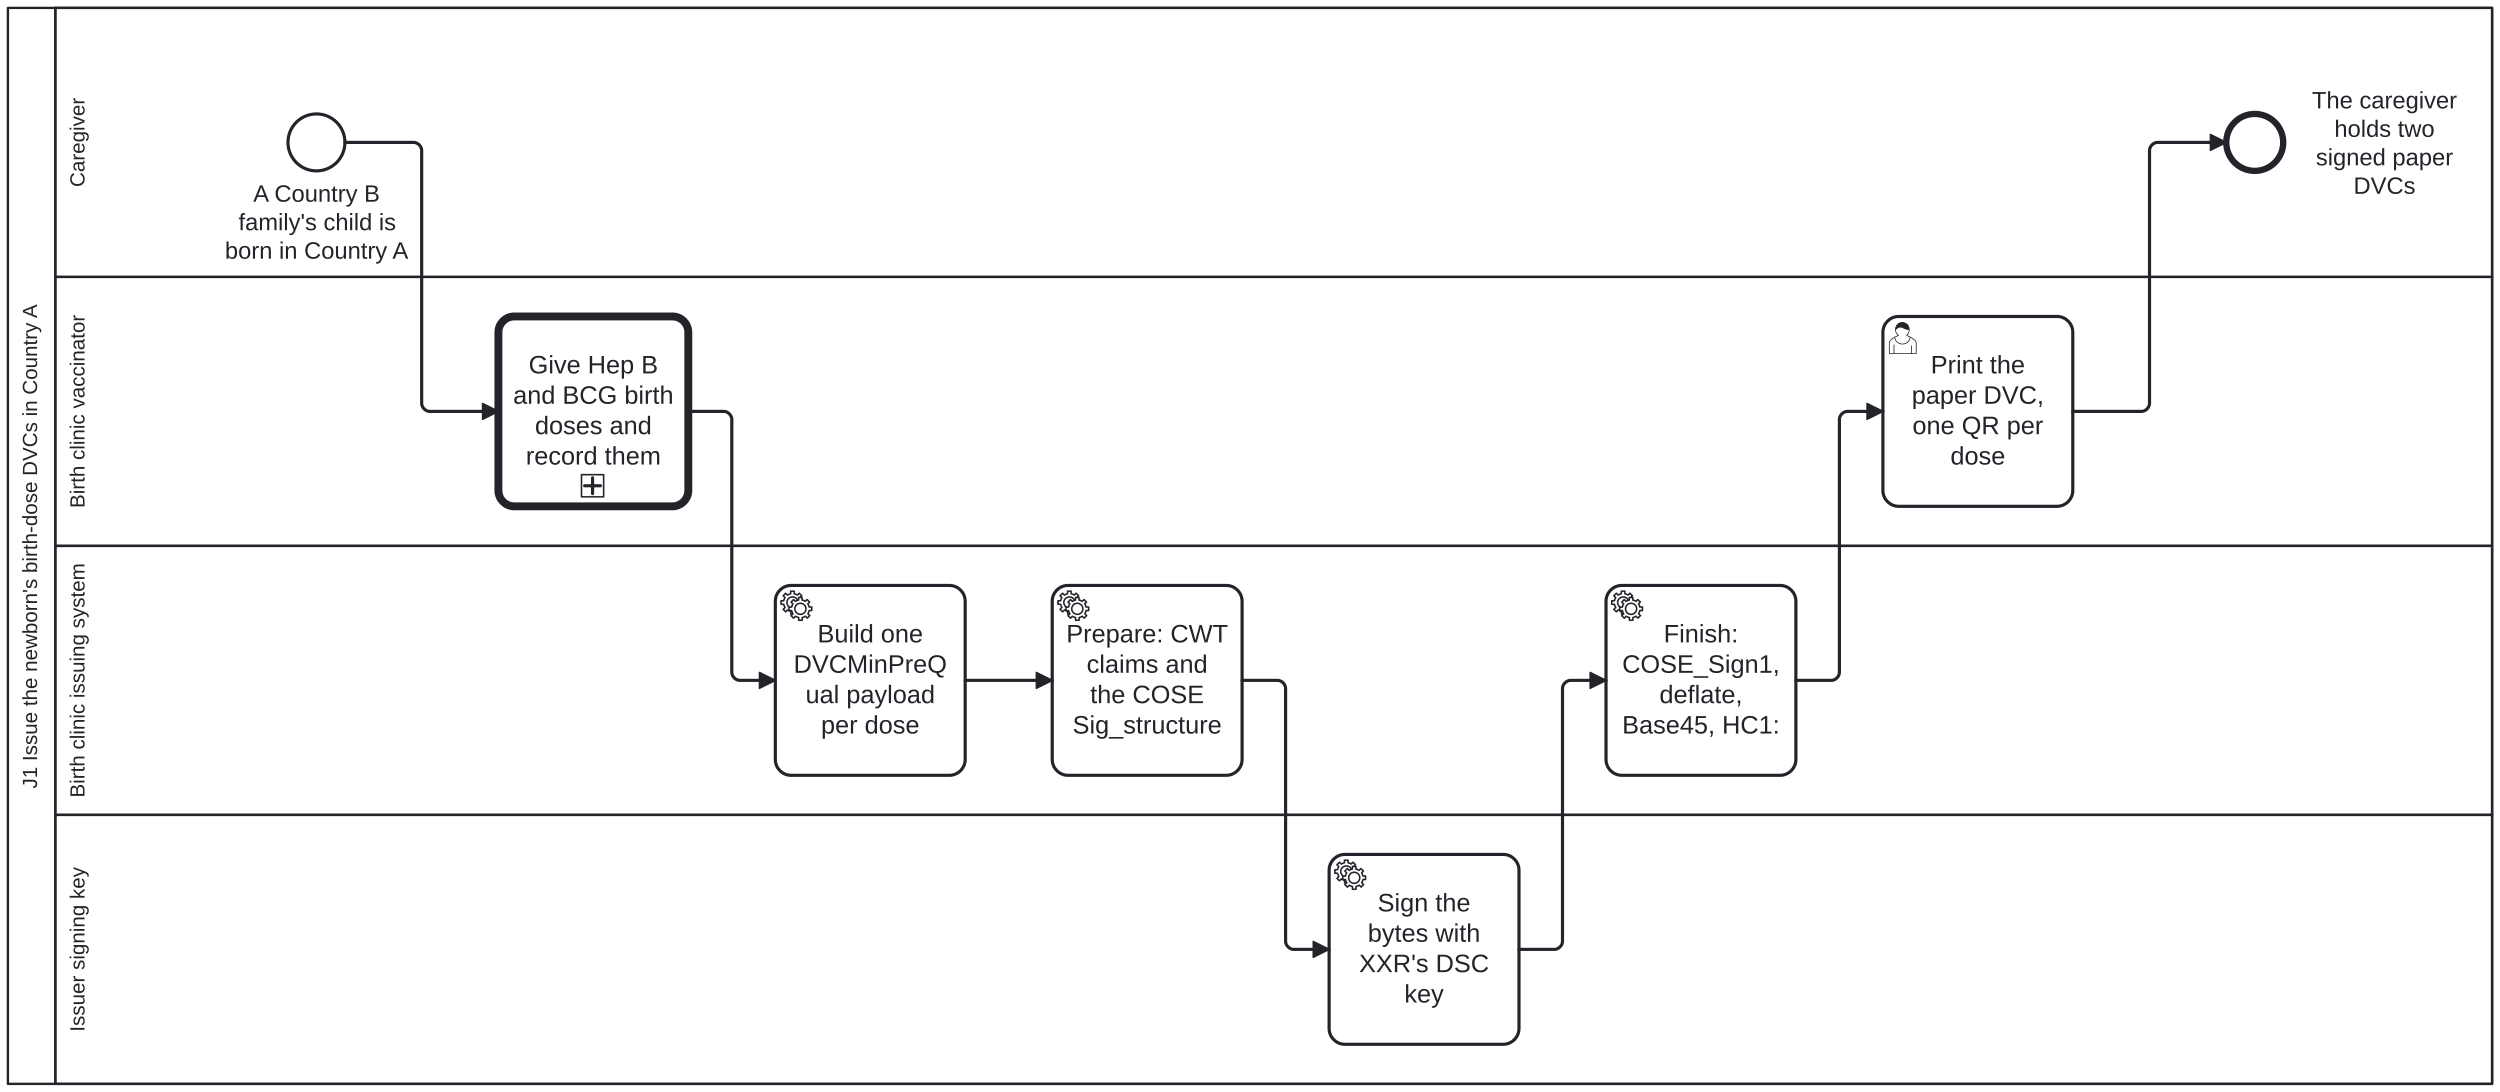
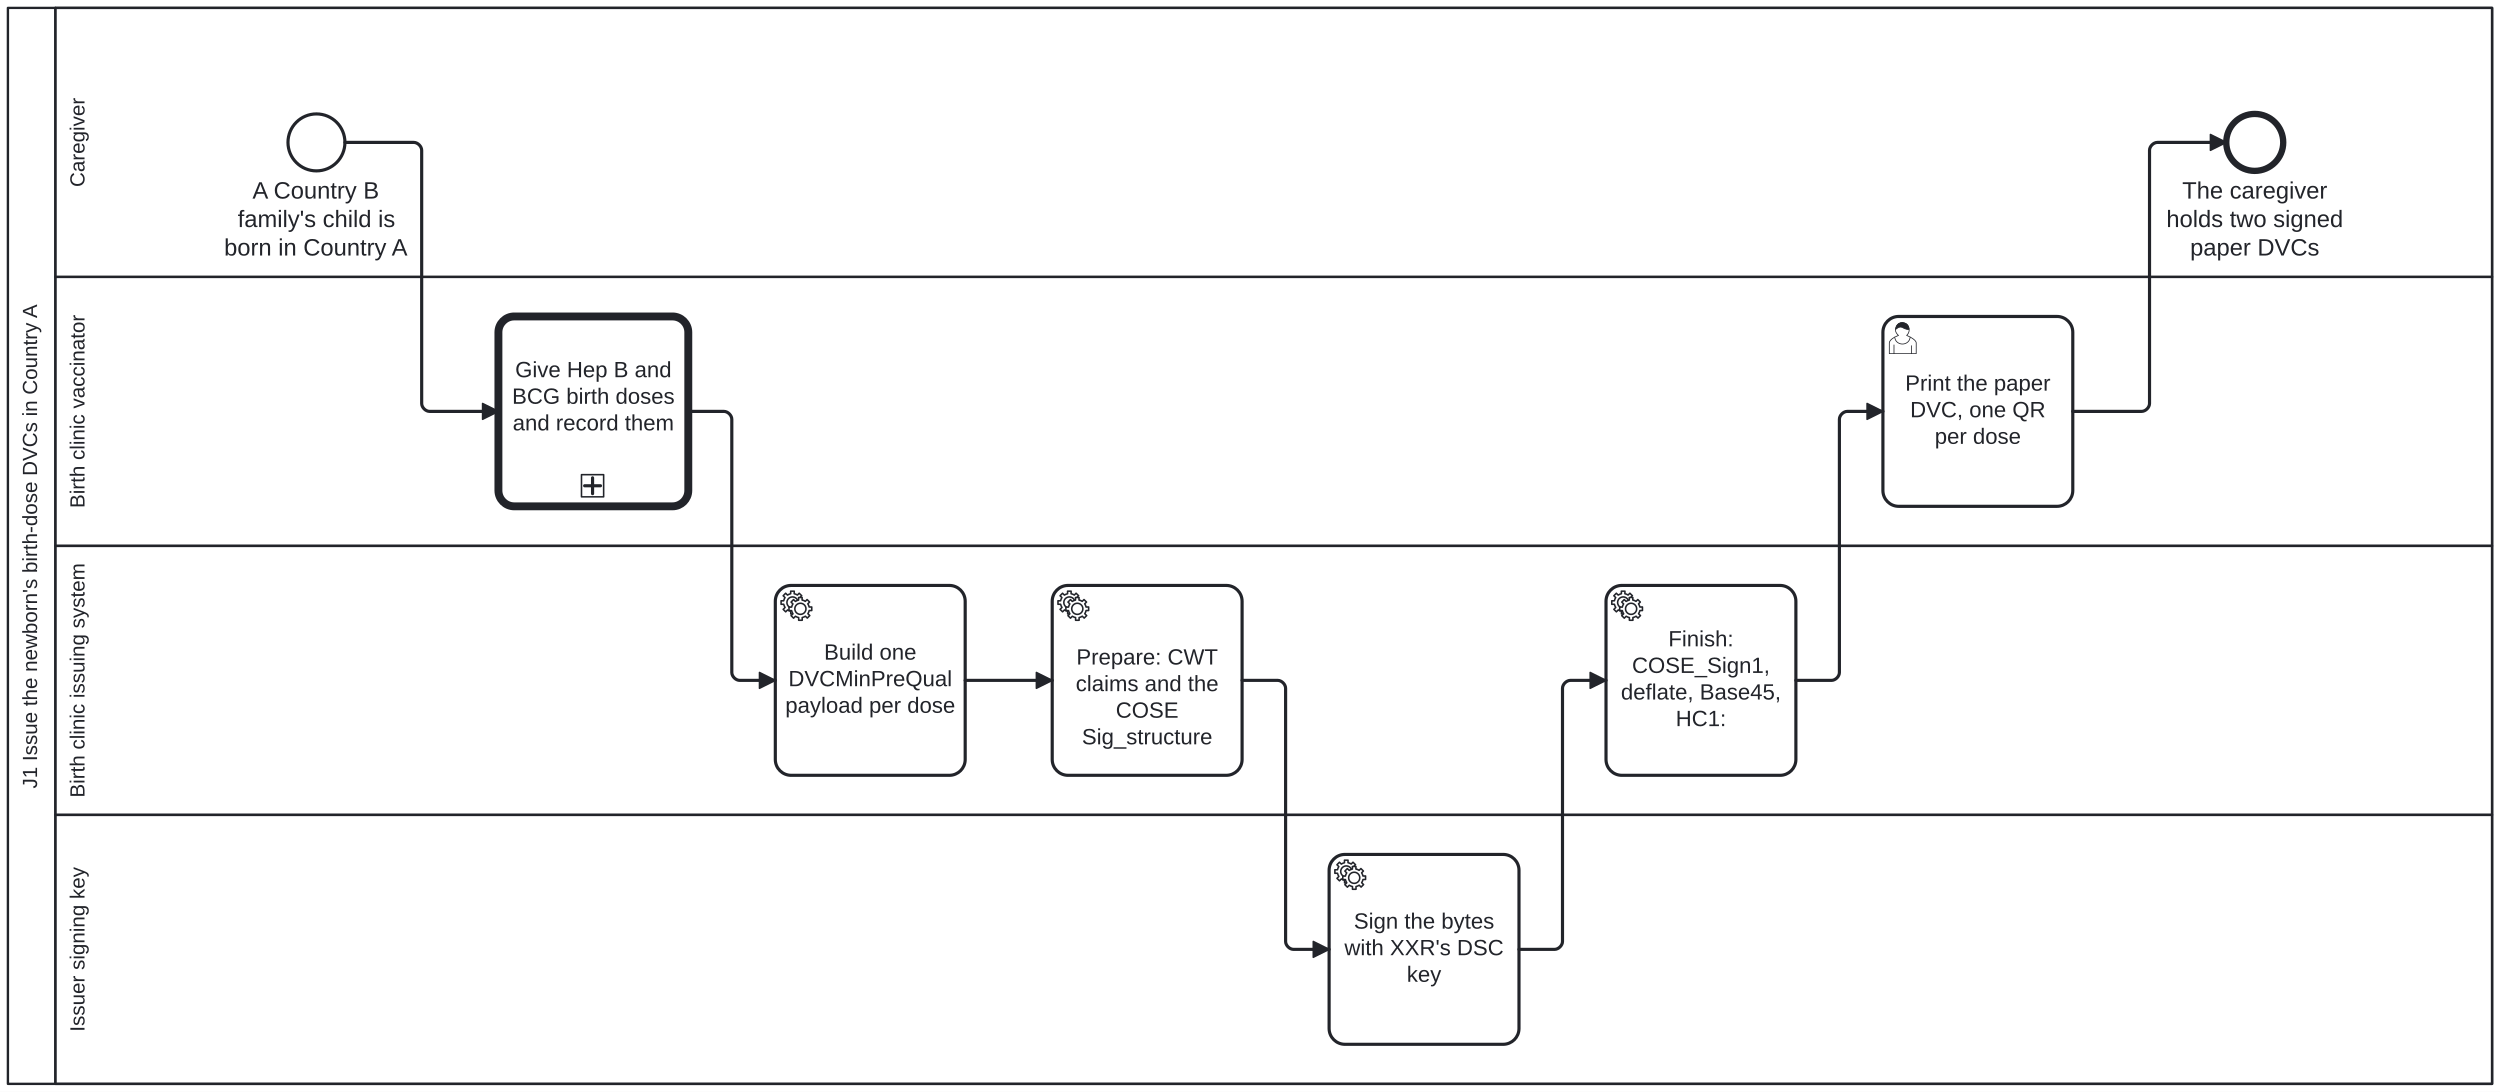
<svg xmlns="http://www.w3.org/2000/svg" width="100%" style="max-width:100%;height:auto" viewBox="95 55 1580 690" version="1.1">
  <rect x="95" y="55" width="1580" height="690" fill="#ffffff" />
  <g class="djs-group">
    <g class="djs-element djs-shape" data-element-id="Participant_Process_J1BirthDoseDvc" style="display: block;" transform="matrix(1 0 0 1 100 60)">
      <g class="djs-visual">
        <rect x="0" y="0" width="1570" height="680" rx="0" ry="0" style="stroke-linecap: round; stroke-linejoin: round; stroke: rgb(34, 36, 42); stroke-width: 1.5px; fill: white; fill-opacity: 0.95;" />
        <path style="fill: none; stroke-linecap: round; stroke-linejoin: round; stroke: rgb(34, 36, 42); stroke-width: 1.5px;" d="M30,0L30,680" />
        <text lineHeight="1.05" class="djs-label" transform="matrix(-1.83697e-16 -1 1 -1.83697e-16 0 680)" style="font-family: Arial, sans-serif; font-size: 13px; font-weight: normal; fill: rgb(34, 36, 42);">
          <tspan x="186.66" y="18.413">J1 Issue the newborn's birth-dose DVCs in Country A</tspan>
        </text>
      </g>
      <rect class="djs-hit djs-hit-all" x="0" y="0" width="1570" height="680" style="fill: none; stroke-opacity: 0; stroke: white; stroke-width: 15px;" />
    </g>
    <g class="djs-children">
      <g class="djs-group">
        <g class="djs-element djs-shape" data-element-id="Lane_issuer-key" style="display: block;" transform="matrix(1 0 0 1 130 570)">
          <g class="djs-visual">
            <rect x="0" y="0" width="1540" height="170" rx="0" ry="0" style="stroke-linecap: round; stroke-linejoin: round; stroke: rgb(34, 36, 42); stroke-width: 1.5px; fill: white; fill-opacity: 0.25;" />
            <text lineHeight="1.05" class="djs-label" transform="matrix(-1.83697e-16 -1 1 -1.83697e-16 0 170)" style="font-family: Arial, sans-serif; font-size: 13px; font-weight: normal; fill: rgb(34, 36, 42);">
              <tspan x="32.975" y="18.413">Issuer signing key</tspan>
            </text>
          </g>
          <rect class="djs-hit djs-hit-all" x="0" y="0" width="1540" height="170" style="fill: none; stroke-opacity: 0; stroke: white; stroke-width: 15px;" />
        </g>
      </g>
      <g class="djs-group">
        <g class="djs-element djs-shape" data-element-id="Lane_birth-clinic-system" style="display: block;" transform="matrix(1 0 0 1 130 400)">
          <g class="djs-visual">
            <rect x="0" y="0" width="1540" height="170" rx="0" ry="0" style="stroke-linecap: round; stroke-linejoin: round; stroke: rgb(34, 36, 42); stroke-width: 1.5px; fill: white; fill-opacity: 0.25;" />
            <text lineHeight="1.05" class="djs-label" transform="matrix(-1.83697e-16 -1 1 -1.83697e-16 0 170)" style="font-family: Arial, sans-serif; font-size: 13px; font-weight: normal; fill: rgb(34, 36, 42);">
              <tspan x="10.951" y="18.413">Birth clinic issuing system</tspan>
            </text>
          </g>
          <rect class="djs-hit djs-hit-all" x="0" y="0" width="1540" height="170" style="fill: none; stroke-opacity: 0; stroke: white; stroke-width: 15px;" />
        </g>
      </g>
      <g class="djs-group">
        <g class="djs-element djs-shape" data-element-id="Lane_birth-clinic-vaccinator" style="display: block;" transform="matrix(1 0 0 1 130 230)">
          <g class="djs-visual">
            <rect x="0" y="0" width="1540" height="170" rx="0" ry="0" style="stroke-linecap: round; stroke-linejoin: round; stroke: rgb(34, 36, 42); stroke-width: 1.5px; fill: white; fill-opacity: 0.25;" />
            <text lineHeight="1.05" class="djs-label" transform="matrix(-1.83697e-16 -1 1 -1.83697e-16 0 170)" style="font-family: Arial, sans-serif; font-size: 13px; font-weight: normal; fill: rgb(34, 36, 42);">
              <tspan x="23.951" y="18.413">Birth clinic vaccinator</tspan>
            </text>
          </g>
          <rect class="djs-hit djs-hit-all" x="0" y="0" width="1540" height="170" style="fill: none; stroke-opacity: 0; stroke: white; stroke-width: 15px;" />
        </g>
      </g>
      <g class="djs-group">
        <g class="djs-element djs-shape" data-element-id="Lane_caregiver" style="display: block;" transform="matrix(1 0 0 1 130 60)">
          <g class="djs-visual">
            <rect x="0" y="0" width="1540" height="170" rx="0" ry="0" style="stroke-linecap: round; stroke-linejoin: round; stroke: rgb(34, 36, 42); stroke-width: 1.5px; fill: white; fill-opacity: 0.25;" />
            <text lineHeight="1.05" class="djs-label" transform="matrix(-1.83697e-16 -1 1 -1.83697e-16 0 170)" style="font-family: Arial, sans-serif; font-size: 13px; font-weight: normal; fill: rgb(34, 36, 42);">
              <tspan x="56.823" y="18.413">Caregiver</tspan>
            </text>
          </g>
          <rect class="djs-hit djs-hit-all" x="0" y="0" width="1540" height="170" style="fill: none; stroke-opacity: 0; stroke: white; stroke-width: 15px;" />
        </g>
      </g>
      <g class="djs-group">
        <g class="djs-element djs-shape" data-element-id="Start" style="display: block;" transform="matrix(1 0 0 1 277 127)">
          <g class="djs-visual">
            <circle cx="18" cy="18" r="18" style="stroke-linecap: round; stroke-linejoin: round; stroke: rgb(34, 36, 42); stroke-width: 2px; fill: white; fill-opacity: 0.95;" />
          </g>
          <rect class="djs-hit djs-hit-all" x="0" y="0" width="36" height="36" style="fill: none; stroke-opacity: 0; stroke: white; stroke-width: 15px;" />
        </g>
      </g>
      <g class="djs-group">
-         <g class="djs-element djs-shape" data-element-id="Start_label" style="display: block;" transform="matrix(1 0 0 1 237 169)">
+         <g class="djs-element djs-shape" data-element-id="Start_label" style="display: block;" transform="matrix(1 0 0 1 217.0469 167)">
          <g class="djs-visual">
            <text lineHeight="1.2" class="djs-label" style="font-family: Arial, sans-serif; font-size: 15px; font-weight: normal; fill: rgb(34, 36, 42);">
-               <tspan x="18.067" y="13.5">A Country B </tspan>
-               <tspan x="8.725" y="31.5">family's child is </tspan>
-               <tspan x="0.137" y="49.5">born in Country A</tspan>
-             </text>
-           </g>
-           <rect class="djs-hit djs-hit-all" x="0" y="0" width="117" height="54" style="fill: none; stroke-opacity: 0; stroke: white; stroke-width: 15px;" />
+               <tspan x="37.52" y="13.5">A Country B</tspan>
+               <tspan x="28.178" y="31.5">family's child is</tspan>
+               <tspan x="19.59" y="49.5">born in Country A</tspan>
+             </text>
+           </g>
+           <rect class="djs-hit djs-hit-all" x="0" y="0" width="155.906" height="54" style="fill: none; stroke-opacity: 0; stroke: white; stroke-width: 15px;" />
        </g>
      </g>
      <g class="djs-group">
        <g class="djs-element djs-shape" data-element-id="Task_Vaccinate" style="display: block;" transform="matrix(1 0 0 1 410 255)">
          <g class="djs-visual">
            <rect x="0" y="0" width="120" height="120" rx="10" ry="10" style="stroke-linecap: round; stroke-linejoin: round; stroke: rgb(34, 36, 42); stroke-width: 5px; fill: white; fill-opacity: 0.95;" />
-             <text lineHeight="1.2" class="djs-label" style="font-family: Arial, sans-serif; font-size: 16px; font-weight: normal; fill: rgb(34, 36, 42);">
-               <tspan x="19.094" y="36">Give Hep B </tspan>
-               <tspan x="9.309" y="55.2">and BCG birth</tspan>
-               <tspan x="23.082" y="74.4">doses and </tspan>
-               <tspan x="17.316" y="93.6">record them</tspan>
+             <text lineHeight="1.2" class="djs-label" transform="translate(0 25.8)" style="font-family: Arial, sans-serif; font-size: 14px; font-weight: normal; fill: rgb(34, 36, 42);">
+               <tspan x="10.583" y="12.6">Give Hep B and</tspan>
+               <tspan x="8.645" y="29.4">BCG birth doses</tspan>
+               <tspan x="9.028" y="46.2">and record them</tspan>
            </text>
            <rect x="0" y="0" width="14" height="14" rx="0" ry="0" style="stroke-linecap: round; stroke-linejoin: round; stroke: rgb(34, 36, 42); stroke-width: 1px; fill: white;" transform="matrix(1 0 0 1 52.5 100)" />
            <path data-marker="sub-process" d="m52.5,100 m 7,2 l 0,10 m -5,-5 l 10,0" style="fill: white; stroke-linecap: round; stroke-linejoin: round; stroke: rgb(34, 36, 42); stroke-width: 2px;" />
          </g>
          <rect class="djs-hit djs-hit-all" x="0" y="0" width="120" height="120" style="fill: none; stroke-opacity: 0; stroke: white; stroke-width: 15px;" />
        </g>
      </g>
      <g class="djs-group">
        <g class="djs-element djs-shape" data-element-id="Task_Payload" style="display: block;" transform="matrix(1 0 0 1 585 425)">
          <g class="djs-visual">
            <rect x="0" y="0" width="120" height="120" rx="10" ry="10" style="stroke-linecap: round; stroke-linejoin: round; stroke: rgb(34, 36, 42); stroke-width: 2px; fill: white; fill-opacity: 0.95;" />
-             <text lineHeight="1.2" class="djs-label" style="font-family: Arial, sans-serif; font-size: 16px; font-weight: normal; fill: rgb(34, 36, 42);">
-               <tspan x="26.641" y="36">Build one </tspan>
-               <tspan x="11.547" y="55.2">DVCMinPreQ</tspan>
-               <tspan x="19.078" y="74.4">ual payload </tspan>
-               <tspan x="28.867" y="93.6">per dose</tspan>
+             <text lineHeight="1.2" class="djs-label" transform="translate(0 34.3)" style="font-family: Arial, sans-serif; font-size: 14px; font-weight: normal; fill: rgb(34, 36, 42);">
+               <tspan x="30.811" y="12.6">Build one</tspan>
+               <tspan x="8.262" y="29.4">DVCMinPreQual</tspan>
+               <tspan x="6.293" y="46.2">payload per dose</tspan>
            </text>
            <circle cx="5" cy="5" r="5" transform="translate(6, 6)" style="stroke-linecap: round; stroke-linejoin: round; stroke: none; stroke-width: 2px; fill: white;" />
            <path d="m 12,18 v -1.713 c 0.352,-0.07 0.704,-0.178 1.048,-0.321 0.344,-0.145 0.666,-0.321 0.966,-0.521 l 1.194,1.18 1.567,-1.577 -1.195,-1.18 c 0.403,-0.614 0.683,-1.299 0.825,-2.018 l 1.622,-0.01 v -2.22 l -1.637,0.01 c -0.073,-0.352 -0.178,-0.7 -0.324,-1.044 -0.145,-0.344 -0.321,-0.664 -0.523,-0.962 l 1.131,-1.136 -1.583,-1.563 -1.13,1.136 c -0.614,-0.401 -1.303,-0.681 -2.023,-0.822 l 0.009,-1.619 h -2.241 l 0.004,1.631 c -0.354,0.074 -0.705,0.18 -1.05,0.324 -0.344,0.144 -0.665,0.321 -0.964,0.52 l -1.17,-1.158 -1.567,1.579 1.168,1.157 c -0.403,0.613 -0.683,1.298 -0.825,2.017 l -1.659,0.003 v 2.222 l 1.672,-0.006 c 0.073,0.351 0.18,0.702 0.324,1.045 0.145,0.344 0.321,0.664 0.523,0.961 l -1.199,1.197 1.584,1.56 1.196,-1.193 c 0.614,0.403 1.303,0.682 2.023,0.823 l 7.19e-4,1.699 h 2.227 z m 0.221,-3.996 c -1.789,0.75 -3.858,-0.093 -4.61,-1.874 -0.752,-1.783 0.091,-3.846 1.88,-4.596 1.788,-0.749 3.857,0.093 4.609,1.874 0.752,1.782 -0.091,3.846 -1.88,4.596 z" style="fill: white; stroke-linecap: round; stroke-linejoin: round; stroke: rgb(34, 36, 42); stroke-width: 1px;" />
            <circle cx="5" cy="5" r="5" transform="translate(11, 10)" style="stroke-linecap: round; stroke-linejoin: round; stroke: none; stroke-width: 2px; fill: white;" />
            <path d="m 17,22 v -1.713 c 0.352,-0.07 0.704,-0.178 1.048,-0.321 0.344,-0.145 0.666,-0.321 0.966,-0.521 l 1.194,1.18 1.567,-1.577 -1.195,-1.18 c 0.403,-0.614 0.683,-1.299 0.825,-2.018 l 1.622,-0.01 v -2.22 l -1.637,0.01 c -0.073,-0.352 -0.178,-0.7 -0.324,-1.044 -0.145,-0.344 -0.321,-0.664 -0.523,-0.962 l 1.131,-1.136 -1.583,-1.563 -1.13,1.136 c -0.614,-0.401 -1.303,-0.681 -2.023,-0.822 l 0.009,-1.619 h -2.241 l 0.004,1.631 c -0.354,0.074 -0.705,0.18 -1.05,0.324 -0.344,0.144 -0.665,0.321 -0.964,0.52 l -1.17,-1.158 -1.567,1.579 1.168,1.157 c -0.403,0.613 -0.683,1.298 -0.825,2.017 l -1.659,0.003 v 2.222 l 1.672,-0.006 c 0.073,0.351 0.18,0.702 0.324,1.045 0.145,0.344 0.321,0.664 0.523,0.961 l -1.199,1.197 1.584,1.56 1.196,-1.193 c 0.614,0.403 1.303,0.682 2.023,0.823 l 7.19e-4,1.699 h 2.227 z m 0.221,-3.996 c -1.789,0.75 -3.858,-0.093 -4.61,-1.874 -0.752,-1.783 0.091,-3.846 1.88,-4.596 1.788,-0.749 3.857,0.093 4.609,1.874 0.752,1.782 -0.091,3.846 -1.88,4.596 z" style="fill: white; stroke-linecap: round; stroke-linejoin: round; stroke: rgb(34, 36, 42); stroke-width: 1px;" />
          </g>
          <rect class="djs-hit djs-hit-all" x="0" y="0" width="120" height="120" style="fill: none; stroke-opacity: 0; stroke: white; stroke-width: 15px;" />
        </g>
      </g>
      <g class="djs-group">
        <g class="djs-element djs-shape" data-element-id="Task_Prepare" style="display: block;" transform="matrix(1 0 0 1 760 425)">
          <g class="djs-visual">
            <rect x="0" y="0" width="120" height="120" rx="10" ry="10" style="stroke-linecap: round; stroke-linejoin: round; stroke: rgb(34, 36, 42); stroke-width: 2px; fill: white; fill-opacity: 0.95;" />
-             <text lineHeight="1.2" class="djs-label" style="font-family: Arial, sans-serif; font-size: 16px; font-weight: normal; fill: rgb(34, 36, 42);">
-               <tspan x="8.879" y="36">Prepare: CWT </tspan>
-               <tspan x="21.762" y="55.2">claims and </tspan>
-               <tspan x="23.984" y="74.4">the COSE </tspan>
-               <tspan x="12.867" y="93.6">Sig_structure</tspan>
+             <text lineHeight="1.2" class="djs-label" transform="translate(0 37.4)" style="font-family: Arial, sans-serif; font-size: 14px; font-weight: normal; fill: rgb(34, 36, 42);">
+               <tspan x="15.269" y="12.6">Prepare: CWT</tspan>
+               <tspan x="14.866" y="29.4">claims and the</tspan>
+               <tspan x="40.162" y="46.2">COSE</tspan>
+               <tspan x="18.759" y="63">Sig_structure</tspan>
            </text>
            <circle cx="5" cy="5" r="5" transform="translate(6, 6)" style="stroke-linecap: round; stroke-linejoin: round; stroke: none; stroke-width: 2px; fill: white;" />
            <path d="m 12,18 v -1.713 c 0.352,-0.07 0.704,-0.178 1.048,-0.321 0.344,-0.145 0.666,-0.321 0.966,-0.521 l 1.194,1.18 1.567,-1.577 -1.195,-1.18 c 0.403,-0.614 0.683,-1.299 0.825,-2.018 l 1.622,-0.01 v -2.22 l -1.637,0.01 c -0.073,-0.352 -0.178,-0.7 -0.324,-1.044 -0.145,-0.344 -0.321,-0.664 -0.523,-0.962 l 1.131,-1.136 -1.583,-1.563 -1.13,1.136 c -0.614,-0.401 -1.303,-0.681 -2.023,-0.822 l 0.009,-1.619 h -2.241 l 0.004,1.631 c -0.354,0.074 -0.705,0.18 -1.05,0.324 -0.344,0.144 -0.665,0.321 -0.964,0.52 l -1.17,-1.158 -1.567,1.579 1.168,1.157 c -0.403,0.613 -0.683,1.298 -0.825,2.017 l -1.659,0.003 v 2.222 l 1.672,-0.006 c 0.073,0.351 0.18,0.702 0.324,1.045 0.145,0.344 0.321,0.664 0.523,0.961 l -1.199,1.197 1.584,1.56 1.196,-1.193 c 0.614,0.403 1.303,0.682 2.023,0.823 l 7.19e-4,1.699 h 2.227 z m 0.221,-3.996 c -1.789,0.75 -3.858,-0.093 -4.61,-1.874 -0.752,-1.783 0.091,-3.846 1.88,-4.596 1.788,-0.749 3.857,0.093 4.609,1.874 0.752,1.782 -0.091,3.846 -1.88,4.596 z" style="fill: white; stroke-linecap: round; stroke-linejoin: round; stroke: rgb(34, 36, 42); stroke-width: 1px;" />
            <circle cx="5" cy="5" r="5" transform="translate(11, 10)" style="stroke-linecap: round; stroke-linejoin: round; stroke: none; stroke-width: 2px; fill: white;" />
            <path d="m 17,22 v -1.713 c 0.352,-0.07 0.704,-0.178 1.048,-0.321 0.344,-0.145 0.666,-0.321 0.966,-0.521 l 1.194,1.18 1.567,-1.577 -1.195,-1.18 c 0.403,-0.614 0.683,-1.299 0.825,-2.018 l 1.622,-0.01 v -2.22 l -1.637,0.01 c -0.073,-0.352 -0.178,-0.7 -0.324,-1.044 -0.145,-0.344 -0.321,-0.664 -0.523,-0.962 l 1.131,-1.136 -1.583,-1.563 -1.13,1.136 c -0.614,-0.401 -1.303,-0.681 -2.023,-0.822 l 0.009,-1.619 h -2.241 l 0.004,1.631 c -0.354,0.074 -0.705,0.18 -1.05,0.324 -0.344,0.144 -0.665,0.321 -0.964,0.52 l -1.17,-1.158 -1.567,1.579 1.168,1.157 c -0.403,0.613 -0.683,1.298 -0.825,2.017 l -1.659,0.003 v 2.222 l 1.672,-0.006 c 0.073,0.351 0.18,0.702 0.324,1.045 0.145,0.344 0.321,0.664 0.523,0.961 l -1.199,1.197 1.584,1.56 1.196,-1.193 c 0.614,0.403 1.303,0.682 2.023,0.823 l 7.19e-4,1.699 h 2.227 z m 0.221,-3.996 c -1.789,0.75 -3.858,-0.093 -4.61,-1.874 -0.752,-1.783 0.091,-3.846 1.88,-4.596 1.788,-0.749 3.857,0.093 4.609,1.874 0.752,1.782 -0.091,3.846 -1.88,4.596 z" style="fill: white; stroke-linecap: round; stroke-linejoin: round; stroke: rgb(34, 36, 42); stroke-width: 1px;" />
          </g>
          <rect class="djs-hit djs-hit-all" x="0" y="0" width="120" height="120" style="fill: none; stroke-opacity: 0; stroke: white; stroke-width: 15px;" />
        </g>
      </g>
      <g class="djs-group">
        <g class="djs-element djs-shape" data-element-id="Task_Sign" style="display: block;" transform="matrix(1 0 0 1 935 595)">
          <g class="djs-visual">
            <rect x="0" y="0" width="120" height="120" rx="10" ry="10" style="stroke-linecap: round; stroke-linejoin: round; stroke: rgb(34, 36, 42); stroke-width: 2px; fill: white; fill-opacity: 0.95;" />
-             <text lineHeight="1.2" class="djs-label" style="font-family: Arial, sans-serif; font-size: 16px; font-weight: normal; fill: rgb(34, 36, 42);">
-               <tspan x="30.645" y="36">Sign the </tspan>
-               <tspan x="24.43" y="55.2">bytes with </tspan>
-               <tspan x="18.91" y="74.4">XXR's DSC </tspan>
-               <tspan x="47.551" y="93.6">key</tspan>
+             <text lineHeight="1.2" class="djs-label" transform="translate(0 34.3)" style="font-family: Arial, sans-serif; font-size: 14px; font-weight: normal; fill: rgb(34, 36, 42);">
+               <tspan x="15.638" y="12.6">Sign the bytes</tspan>
+               <tspan x="9.653" y="29.4">with XXR's DSC</tspan>
+               <tspan x="49.107" y="46.2">key</tspan>
            </text>
            <circle cx="5" cy="5" r="5" transform="translate(6, 6)" style="stroke-linecap: round; stroke-linejoin: round; stroke: none; stroke-width: 2px; fill: white;" />
            <path d="m 12,18 v -1.713 c 0.352,-0.07 0.704,-0.178 1.048,-0.321 0.344,-0.145 0.666,-0.321 0.966,-0.521 l 1.194,1.18 1.567,-1.577 -1.195,-1.18 c 0.403,-0.614 0.683,-1.299 0.825,-2.018 l 1.622,-0.01 v -2.22 l -1.637,0.01 c -0.073,-0.352 -0.178,-0.7 -0.324,-1.044 -0.145,-0.344 -0.321,-0.664 -0.523,-0.962 l 1.131,-1.136 -1.583,-1.563 -1.13,1.136 c -0.614,-0.401 -1.303,-0.681 -2.023,-0.822 l 0.009,-1.619 h -2.241 l 0.004,1.631 c -0.354,0.074 -0.705,0.18 -1.05,0.324 -0.344,0.144 -0.665,0.321 -0.964,0.52 l -1.17,-1.158 -1.567,1.579 1.168,1.157 c -0.403,0.613 -0.683,1.298 -0.825,2.017 l -1.659,0.003 v 2.222 l 1.672,-0.006 c 0.073,0.351 0.18,0.702 0.324,1.045 0.145,0.344 0.321,0.664 0.523,0.961 l -1.199,1.197 1.584,1.56 1.196,-1.193 c 0.614,0.403 1.303,0.682 2.023,0.823 l 7.19e-4,1.699 h 2.227 z m 0.221,-3.996 c -1.789,0.75 -3.858,-0.093 -4.61,-1.874 -0.752,-1.783 0.091,-3.846 1.88,-4.596 1.788,-0.749 3.857,0.093 4.609,1.874 0.752,1.782 -0.091,3.846 -1.88,4.596 z" style="fill: white; stroke-linecap: round; stroke-linejoin: round; stroke: rgb(34, 36, 42); stroke-width: 1px;" />
            <circle cx="5" cy="5" r="5" transform="translate(11, 10)" style="stroke-linecap: round; stroke-linejoin: round; stroke: none; stroke-width: 2px; fill: white;" />
            <path d="m 17,22 v -1.713 c 0.352,-0.07 0.704,-0.178 1.048,-0.321 0.344,-0.145 0.666,-0.321 0.966,-0.521 l 1.194,1.18 1.567,-1.577 -1.195,-1.18 c 0.403,-0.614 0.683,-1.299 0.825,-2.018 l 1.622,-0.01 v -2.22 l -1.637,0.01 c -0.073,-0.352 -0.178,-0.7 -0.324,-1.044 -0.145,-0.344 -0.321,-0.664 -0.523,-0.962 l 1.131,-1.136 -1.583,-1.563 -1.13,1.136 c -0.614,-0.401 -1.303,-0.681 -2.023,-0.822 l 0.009,-1.619 h -2.241 l 0.004,1.631 c -0.354,0.074 -0.705,0.18 -1.05,0.324 -0.344,0.144 -0.665,0.321 -0.964,0.52 l -1.17,-1.158 -1.567,1.579 1.168,1.157 c -0.403,0.613 -0.683,1.298 -0.825,2.017 l -1.659,0.003 v 2.222 l 1.672,-0.006 c 0.073,0.351 0.18,0.702 0.324,1.045 0.145,0.344 0.321,0.664 0.523,0.961 l -1.199,1.197 1.584,1.56 1.196,-1.193 c 0.614,0.403 1.303,0.682 2.023,0.823 l 7.19e-4,1.699 h 2.227 z m 0.221,-3.996 c -1.789,0.75 -3.858,-0.093 -4.61,-1.874 -0.752,-1.783 0.091,-3.846 1.88,-4.596 1.788,-0.749 3.857,0.093 4.609,1.874 0.752,1.782 -0.091,3.846 -1.88,4.596 z" style="fill: white; stroke-linecap: round; stroke-linejoin: round; stroke: rgb(34, 36, 42); stroke-width: 1px;" />
          </g>
          <rect class="djs-hit djs-hit-all" x="0" y="0" width="120" height="120" style="fill: none; stroke-opacity: 0; stroke: white; stroke-width: 15px;" />
        </g>
      </g>
      <g class="djs-group">
        <g class="djs-element djs-shape" data-element-id="Task_Finish" style="display: block;" transform="matrix(1 0 0 1 1110 425)">
          <g class="djs-visual">
            <rect x="0" y="0" width="120" height="120" rx="10" ry="10" style="stroke-linecap: round; stroke-linejoin: round; stroke: rgb(34, 36, 42); stroke-width: 2px; fill: white; fill-opacity: 0.95;" />
-             <text lineHeight="1.2" class="djs-label" style="font-family: Arial, sans-serif; font-size: 16px; font-weight: normal; fill: rgb(34, 36, 42);">
-               <tspan x="36.438" y="36">Finish: </tspan>
-               <tspan x="10.195" y="55.2">COSE_Sign1, </tspan>
-               <tspan x="33.758" y="74.4">deflate, </tspan>
-               <tspan x="10.195" y="93.6">Base45, HC1:</tspan>
+             <text lineHeight="1.2" class="djs-label" transform="translate(0 25.9)" style="font-family: Arial, sans-serif; font-size: 14px; font-weight: normal; fill: rgb(34, 36, 42);">
+               <tspan x="39.383" y="12.6">Finish:</tspan>
+               <tspan x="16.421" y="29.4">COSE_Sign1,</tspan>
+               <tspan x="9.407" y="46.2">deflate, Base45,</tspan>
+               <tspan x="44.052" y="63">HC1:</tspan>
            </text>
            <circle cx="5" cy="5" r="5" transform="translate(6, 6)" style="stroke-linecap: round; stroke-linejoin: round; stroke: none; stroke-width: 2px; fill: white;" />
            <path d="m 12,18 v -1.713 c 0.352,-0.07 0.704,-0.178 1.048,-0.321 0.344,-0.145 0.666,-0.321 0.966,-0.521 l 1.194,1.18 1.567,-1.577 -1.195,-1.18 c 0.403,-0.614 0.683,-1.299 0.825,-2.018 l 1.622,-0.01 v -2.22 l -1.637,0.01 c -0.073,-0.352 -0.178,-0.7 -0.324,-1.044 -0.145,-0.344 -0.321,-0.664 -0.523,-0.962 l 1.131,-1.136 -1.583,-1.563 -1.13,1.136 c -0.614,-0.401 -1.303,-0.681 -2.023,-0.822 l 0.009,-1.619 h -2.241 l 0.004,1.631 c -0.354,0.074 -0.705,0.18 -1.05,0.324 -0.344,0.144 -0.665,0.321 -0.964,0.52 l -1.17,-1.158 -1.567,1.579 1.168,1.157 c -0.403,0.613 -0.683,1.298 -0.825,2.017 l -1.659,0.003 v 2.222 l 1.672,-0.006 c 0.073,0.351 0.18,0.702 0.324,1.045 0.145,0.344 0.321,0.664 0.523,0.961 l -1.199,1.197 1.584,1.56 1.196,-1.193 c 0.614,0.403 1.303,0.682 2.023,0.823 l 7.19e-4,1.699 h 2.227 z m 0.221,-3.996 c -1.789,0.75 -3.858,-0.093 -4.61,-1.874 -0.752,-1.783 0.091,-3.846 1.88,-4.596 1.788,-0.749 3.857,0.093 4.609,1.874 0.752,1.782 -0.091,3.846 -1.88,4.596 z" style="fill: white; stroke-linecap: round; stroke-linejoin: round; stroke: rgb(34, 36, 42); stroke-width: 1px;" />
            <circle cx="5" cy="5" r="5" transform="translate(11, 10)" style="stroke-linecap: round; stroke-linejoin: round; stroke: none; stroke-width: 2px; fill: white;" />
            <path d="m 17,22 v -1.713 c 0.352,-0.07 0.704,-0.178 1.048,-0.321 0.344,-0.145 0.666,-0.321 0.966,-0.521 l 1.194,1.18 1.567,-1.577 -1.195,-1.18 c 0.403,-0.614 0.683,-1.299 0.825,-2.018 l 1.622,-0.01 v -2.22 l -1.637,0.01 c -0.073,-0.352 -0.178,-0.7 -0.324,-1.044 -0.145,-0.344 -0.321,-0.664 -0.523,-0.962 l 1.131,-1.136 -1.583,-1.563 -1.13,1.136 c -0.614,-0.401 -1.303,-0.681 -2.023,-0.822 l 0.009,-1.619 h -2.241 l 0.004,1.631 c -0.354,0.074 -0.705,0.18 -1.05,0.324 -0.344,0.144 -0.665,0.321 -0.964,0.52 l -1.17,-1.158 -1.567,1.579 1.168,1.157 c -0.403,0.613 -0.683,1.298 -0.825,2.017 l -1.659,0.003 v 2.222 l 1.672,-0.006 c 0.073,0.351 0.18,0.702 0.324,1.045 0.145,0.344 0.321,0.664 0.523,0.961 l -1.199,1.197 1.584,1.56 1.196,-1.193 c 0.614,0.403 1.303,0.682 2.023,0.823 l 7.19e-4,1.699 h 2.227 z m 0.221,-3.996 c -1.789,0.75 -3.858,-0.093 -4.61,-1.874 -0.752,-1.783 0.091,-3.846 1.88,-4.596 1.788,-0.749 3.857,0.093 4.609,1.874 0.752,1.782 -0.091,3.846 -1.88,4.596 z" style="fill: white; stroke-linecap: round; stroke-linejoin: round; stroke: rgb(34, 36, 42); stroke-width: 1px;" />
          </g>
          <rect class="djs-hit djs-hit-all" x="0" y="0" width="120" height="120" style="fill: none; stroke-opacity: 0; stroke: white; stroke-width: 15px;" />
        </g>
      </g>
      <g class="djs-group">
        <g class="djs-element djs-shape" data-element-id="Task_Print" style="display: block;" transform="matrix(1 0 0 1 1285 255)">
          <g class="djs-visual">
            <rect x="0" y="0" width="120" height="120" rx="10" ry="10" style="stroke-linecap: round; stroke-linejoin: round; stroke: rgb(34, 36, 42); stroke-width: 2px; fill: white; fill-opacity: 0.95;" />
-             <text lineHeight="1.2" class="djs-label" style="font-family: Arial, sans-serif; font-size: 16px; font-weight: normal; fill: rgb(34, 36, 42);">
-               <tspan x="30.207" y="36">Print the </tspan>
-               <tspan x="18.203" y="55.2">paper DVC, </tspan>
-               <tspan x="18.645" y="74.4">one QR per </tspan>
-               <tspan x="42.652" y="93.6">dose</tspan>
+             <text lineHeight="1.2" class="djs-label" transform="translate(0 34.3)" style="font-family: Arial, sans-serif; font-size: 14px; font-weight: normal; fill: rgb(34, 36, 42);">
+               <tspan x="14.083" y="12.6">Print the paper</tspan>
+               <tspan x="17.207" y="29.4">DVC, one QR</tspan>
+               <tspan x="32.759" y="46.2">per dose</tspan>
            </text>
            <path d="m 15,12 c 0.909,-0.845 1.594,-2.049 1.594,-3.385 0,-2.554 -1.805,-4.622 -4.357,-4.622 -2.552,0 -4.288,2.068 -4.288,4.622 0,1.348 0.974,2.562 1.896,3.405 -0.529,0.187 -5.669,2.097 -5.794,4.756 v 6.718 h 17 v -6.718 c 0,-2.298 -5.528,-4.595 -6.051,-4.776 zm -8,6 l 0,5.5 m 11,0 l 0,-5" style="fill: white; stroke-linecap: round; stroke-linejoin: round; stroke: rgb(34, 36, 42); stroke-width: 0.5px;" />
            <path d="m 15,12 m 2.162,1.009 c 0,2.447 -2.158,4.431 -4.821,4.431 -2.665,0 -4.822,-1.981 -4.822,-4.431 " style="fill: white; stroke-linecap: round; stroke-linejoin: round; stroke: rgb(34, 36, 42); stroke-width: 0.5px;" />
            <path d="m 15,12 m -6.9,-3.80 c 0,0 2.251,-2.358 4.274,-1.177 2.024,1.181 4.221,1.537 4.124,0.965 -0.098,-0.57 -0.117,-3.791 -4.191,-4.136 -3.575,0.001 -4.208,3.367 -4.207,4.348 z" style="fill: rgb(34, 36, 42); stroke-linecap: round; stroke-linejoin: round; stroke: rgb(34, 36, 42); stroke-width: 0.5px;" />
          </g>
          <rect class="djs-hit djs-hit-all" x="0" y="0" width="120" height="120" style="fill: none; stroke-opacity: 0; stroke: white; stroke-width: 15px;" />
        </g>
      </g>
      <g class="djs-group">
        <g class="djs-element djs-shape" data-element-id="End" style="display: block;" transform="matrix(1 0 0 1 1502 127)">
          <g class="djs-visual">
            <circle cx="18" cy="18" r="18" style="stroke-linecap: round; stroke-linejoin: round; stroke: rgb(34, 36, 42); stroke-width: 4px; fill: white; fill-opacity: 0.95;" />
          </g>
          <rect class="djs-hit djs-hit-all" x="0" y="0" width="36" height="36" style="fill: none; stroke-opacity: 0; stroke: white; stroke-width: 15px;" />
        </g>
      </g>
      <g class="djs-group">
-         <g class="djs-element djs-shape" data-element-id="End_label" style="display: block;" transform="matrix(1 0 0 1 1546 110)">
+         <g class="djs-element djs-shape" data-element-id="End_label" style="display: block;" transform="matrix(1 0 0 1 1444.125 167)">
          <g class="djs-visual">
            <text lineHeight="1.2" class="djs-label" style="font-family: Arial, sans-serif; font-size: 15px; font-weight: normal; fill: rgb(34, 36, 42);">
-               <tspan x="10.147" y="13.5">The caregiver </tspan>
-               <tspan x="24.315" y="31.5">holds two </tspan>
-               <tspan x="12.633" y="49.5">signed paper </tspan>
-               <tspan x="36.415" y="67.5">DVCs</tspan>
-             </text>
-           </g>
-           <rect class="djs-hit djs-hit-all" x="0" y="0" width="112" height="54" style="fill: none; stroke-opacity: 0; stroke: white; stroke-width: 15px;" />
+               <tspan x="30.022" y="13.5">The caregiver</tspan>
+               <tspan x="20.006" y="31.5">holds two signed</tspan>
+               <tspan x="35.024" y="49.5">paper DVCs</tspan>
+             </text>
+           </g>
+           <rect class="djs-hit djs-hit-all" x="0" y="0" width="151.75" height="54" style="fill: none; stroke-opacity: 0; stroke: white; stroke-width: 15px;" />
        </g>
      </g>
      <g class="djs-group">
        <g class="djs-element djs-connection" data-element-id="Flow_1" style="display: block;">
          <g class="djs-visual">
            <defs>
              <marker id="bpmn-marker-1" viewBox="0 0 20 20" refX="11" refY="10" markerWidth="10" markerHeight="10" orient="auto">
                <path d="M 1 5 L 11 10 L 1 15 Z" style="stroke-linecap: round; stroke-linejoin: round; stroke: rgb(34, 36, 42); stroke-width: 1px; fill: rgb(34, 36, 42);" />
              </marker>
            </defs>
            <path data-corner-radius="5" style="fill: none; stroke-linecap: round; stroke-linejoin: round; stroke: rgb(34, 36, 42); stroke-width: 2px; marker-end: url('#bpmn-marker-1');" d="M313,145L356.5,145C359,145,361.5,147.5,361.5,150L361.5,310C361.5,312.5,364,315,366.5,315L410,315" />
          </g>
          <path d="M313,145L361.5,145L361.5,315L410,315" class="djs-hit djs-hit-stroke" style="fill: none; stroke-opacity: 0; stroke: white; stroke-width: 15px;" />
        </g>
      </g>
      <g class="djs-group">
        <g class="djs-element djs-connection" data-element-id="Flow_2" style="display: block;">
          <g class="djs-visual">
            <defs>
              <marker id="bpmn-marker-2" viewBox="0 0 20 20" refX="11" refY="10" markerWidth="10" markerHeight="10" orient="auto">
                <path d="M 1 5 L 11 10 L 1 15 Z" style="stroke-linecap: round; stroke-linejoin: round; stroke: rgb(34, 36, 42); stroke-width: 1px; fill: rgb(34, 36, 42);" />
              </marker>
            </defs>
            <path data-corner-radius="5" style="fill: none; stroke-linecap: round; stroke-linejoin: round; stroke: rgb(34, 36, 42); stroke-width: 2px; marker-end: url('#bpmn-marker-2');" d="M530,315L552.5,315C555,315,557.5,317.5,557.5,320L557.5,480C557.5,482.5,560,485,562.5,485L585,485" />
          </g>
          <path d="M530,315L557.5,315L557.5,485L585,485" class="djs-hit djs-hit-stroke" style="fill: none; stroke-opacity: 0; stroke: white; stroke-width: 15px;" />
        </g>
      </g>
      <g class="djs-group">
        <g class="djs-element djs-connection" data-element-id="Flow_3" style="display: block;">
          <g class="djs-visual">
            <defs>
              <marker id="bpmn-marker-3" viewBox="0 0 20 20" refX="11" refY="10" markerWidth="10" markerHeight="10" orient="auto">
                <path d="M 1 5 L 11 10 L 1 15 Z" style="stroke-linecap: round; stroke-linejoin: round; stroke: rgb(34, 36, 42); stroke-width: 1px; fill: rgb(34, 36, 42);" />
              </marker>
            </defs>
            <path data-corner-radius="5" style="fill: none; stroke-linecap: round; stroke-linejoin: round; stroke: rgb(34, 36, 42); stroke-width: 2px; marker-end: url('#bpmn-marker-3');" d="M705,485L760,485" />
          </g>
          <path d="M705,485L760,485" class="djs-hit djs-hit-stroke" style="fill: none; stroke-opacity: 0; stroke: white; stroke-width: 15px;" />
        </g>
      </g>
      <g class="djs-group">
        <g class="djs-element djs-connection" data-element-id="Flow_4" style="display: block;">
          <g class="djs-visual">
            <defs>
              <marker id="bpmn-marker-4" viewBox="0 0 20 20" refX="11" refY="10" markerWidth="10" markerHeight="10" orient="auto">
                <path d="M 1 5 L 11 10 L 1 15 Z" style="stroke-linecap: round; stroke-linejoin: round; stroke: rgb(34, 36, 42); stroke-width: 1px; fill: rgb(34, 36, 42);" />
              </marker>
            </defs>
            <path data-corner-radius="5" style="fill: none; stroke-linecap: round; stroke-linejoin: round; stroke: rgb(34, 36, 42); stroke-width: 2px; marker-end: url('#bpmn-marker-4');" d="M880,485L902.5,485C905,485,907.5,487.5,907.5,490L907.5,650C907.5,652.5,910,655,912.5,655L935,655" />
          </g>
          <path d="M880,485L907.5,485L907.5,655L935,655" class="djs-hit djs-hit-stroke" style="fill: none; stroke-opacity: 0; stroke: white; stroke-width: 15px;" />
        </g>
      </g>
      <g class="djs-group">
        <g class="djs-element djs-connection" data-element-id="Flow_5" style="display: block;">
          <g class="djs-visual">
            <defs>
              <marker id="bpmn-marker-5" viewBox="0 0 20 20" refX="11" refY="10" markerWidth="10" markerHeight="10" orient="auto">
                <path d="M 1 5 L 11 10 L 1 15 Z" style="stroke-linecap: round; stroke-linejoin: round; stroke: rgb(34, 36, 42); stroke-width: 1px; fill: rgb(34, 36, 42);" />
              </marker>
            </defs>
            <path data-corner-radius="5" style="fill: none; stroke-linecap: round; stroke-linejoin: round; stroke: rgb(34, 36, 42); stroke-width: 2px; marker-end: url('#bpmn-marker-5');" d="M1055,655L1077.5,655C1080,655,1082.5,652.5,1082.5,650L1082.5,490C1082.5,487.5,1085,485,1087.5,485L1110,485" />
          </g>
          <path d="M1055,655L1082.5,655L1082.5,485L1110,485" class="djs-hit djs-hit-stroke" style="fill: none; stroke-opacity: 0; stroke: white; stroke-width: 15px;" />
        </g>
      </g>
      <g class="djs-group">
        <g class="djs-element djs-connection" data-element-id="Flow_6" style="display: block;">
          <g class="djs-visual">
            <defs>
              <marker id="bpmn-marker-6" viewBox="0 0 20 20" refX="11" refY="10" markerWidth="10" markerHeight="10" orient="auto">
                <path d="M 1 5 L 11 10 L 1 15 Z" style="stroke-linecap: round; stroke-linejoin: round; stroke: rgb(34, 36, 42); stroke-width: 1px; fill: rgb(34, 36, 42);" />
              </marker>
            </defs>
            <path data-corner-radius="5" style="fill: none; stroke-linecap: round; stroke-linejoin: round; stroke: rgb(34, 36, 42); stroke-width: 2px; marker-end: url('#bpmn-marker-6');" d="M1230,485L1252.5,485C1255,485,1257.5,482.5,1257.5,480L1257.5,320C1257.5,317.5,1260,315,1262.5,315L1285,315" />
          </g>
          <path d="M1230,485L1257.5,485L1257.5,315L1285,315" class="djs-hit djs-hit-stroke" style="fill: none; stroke-opacity: 0; stroke: white; stroke-width: 15px;" />
        </g>
      </g>
      <g class="djs-group">
        <g class="djs-element djs-connection" data-element-id="Flow_7" style="display: block;">
          <g class="djs-visual">
            <defs>
              <marker id="bpmn-marker-7" viewBox="0 0 20 20" refX="11" refY="10" markerWidth="10" markerHeight="10" orient="auto">
                <path d="M 1 5 L 11 10 L 1 15 Z" style="stroke-linecap: round; stroke-linejoin: round; stroke: rgb(34, 36, 42); stroke-width: 1px; fill: rgb(34, 36, 42);" />
              </marker>
            </defs>
            <path data-corner-radius="5" style="fill: none; stroke-linecap: round; stroke-linejoin: round; stroke: rgb(34, 36, 42); stroke-width: 2px; marker-end: url('#bpmn-marker-7');" d="M1405,315L1448.5,315C1451,315,1453.5,312.5,1453.5,310L1453.5,150C1453.5,147.5,1456,145,1458.5,145L1502,145" />
          </g>
          <path d="M1405,315L1453.5,315L1453.5,145L1502,145" class="djs-hit djs-hit-stroke" style="fill: none; stroke-opacity: 0; stroke: white; stroke-width: 15px;" />
        </g>
      </g>
    </g>
  </g>
</svg>
